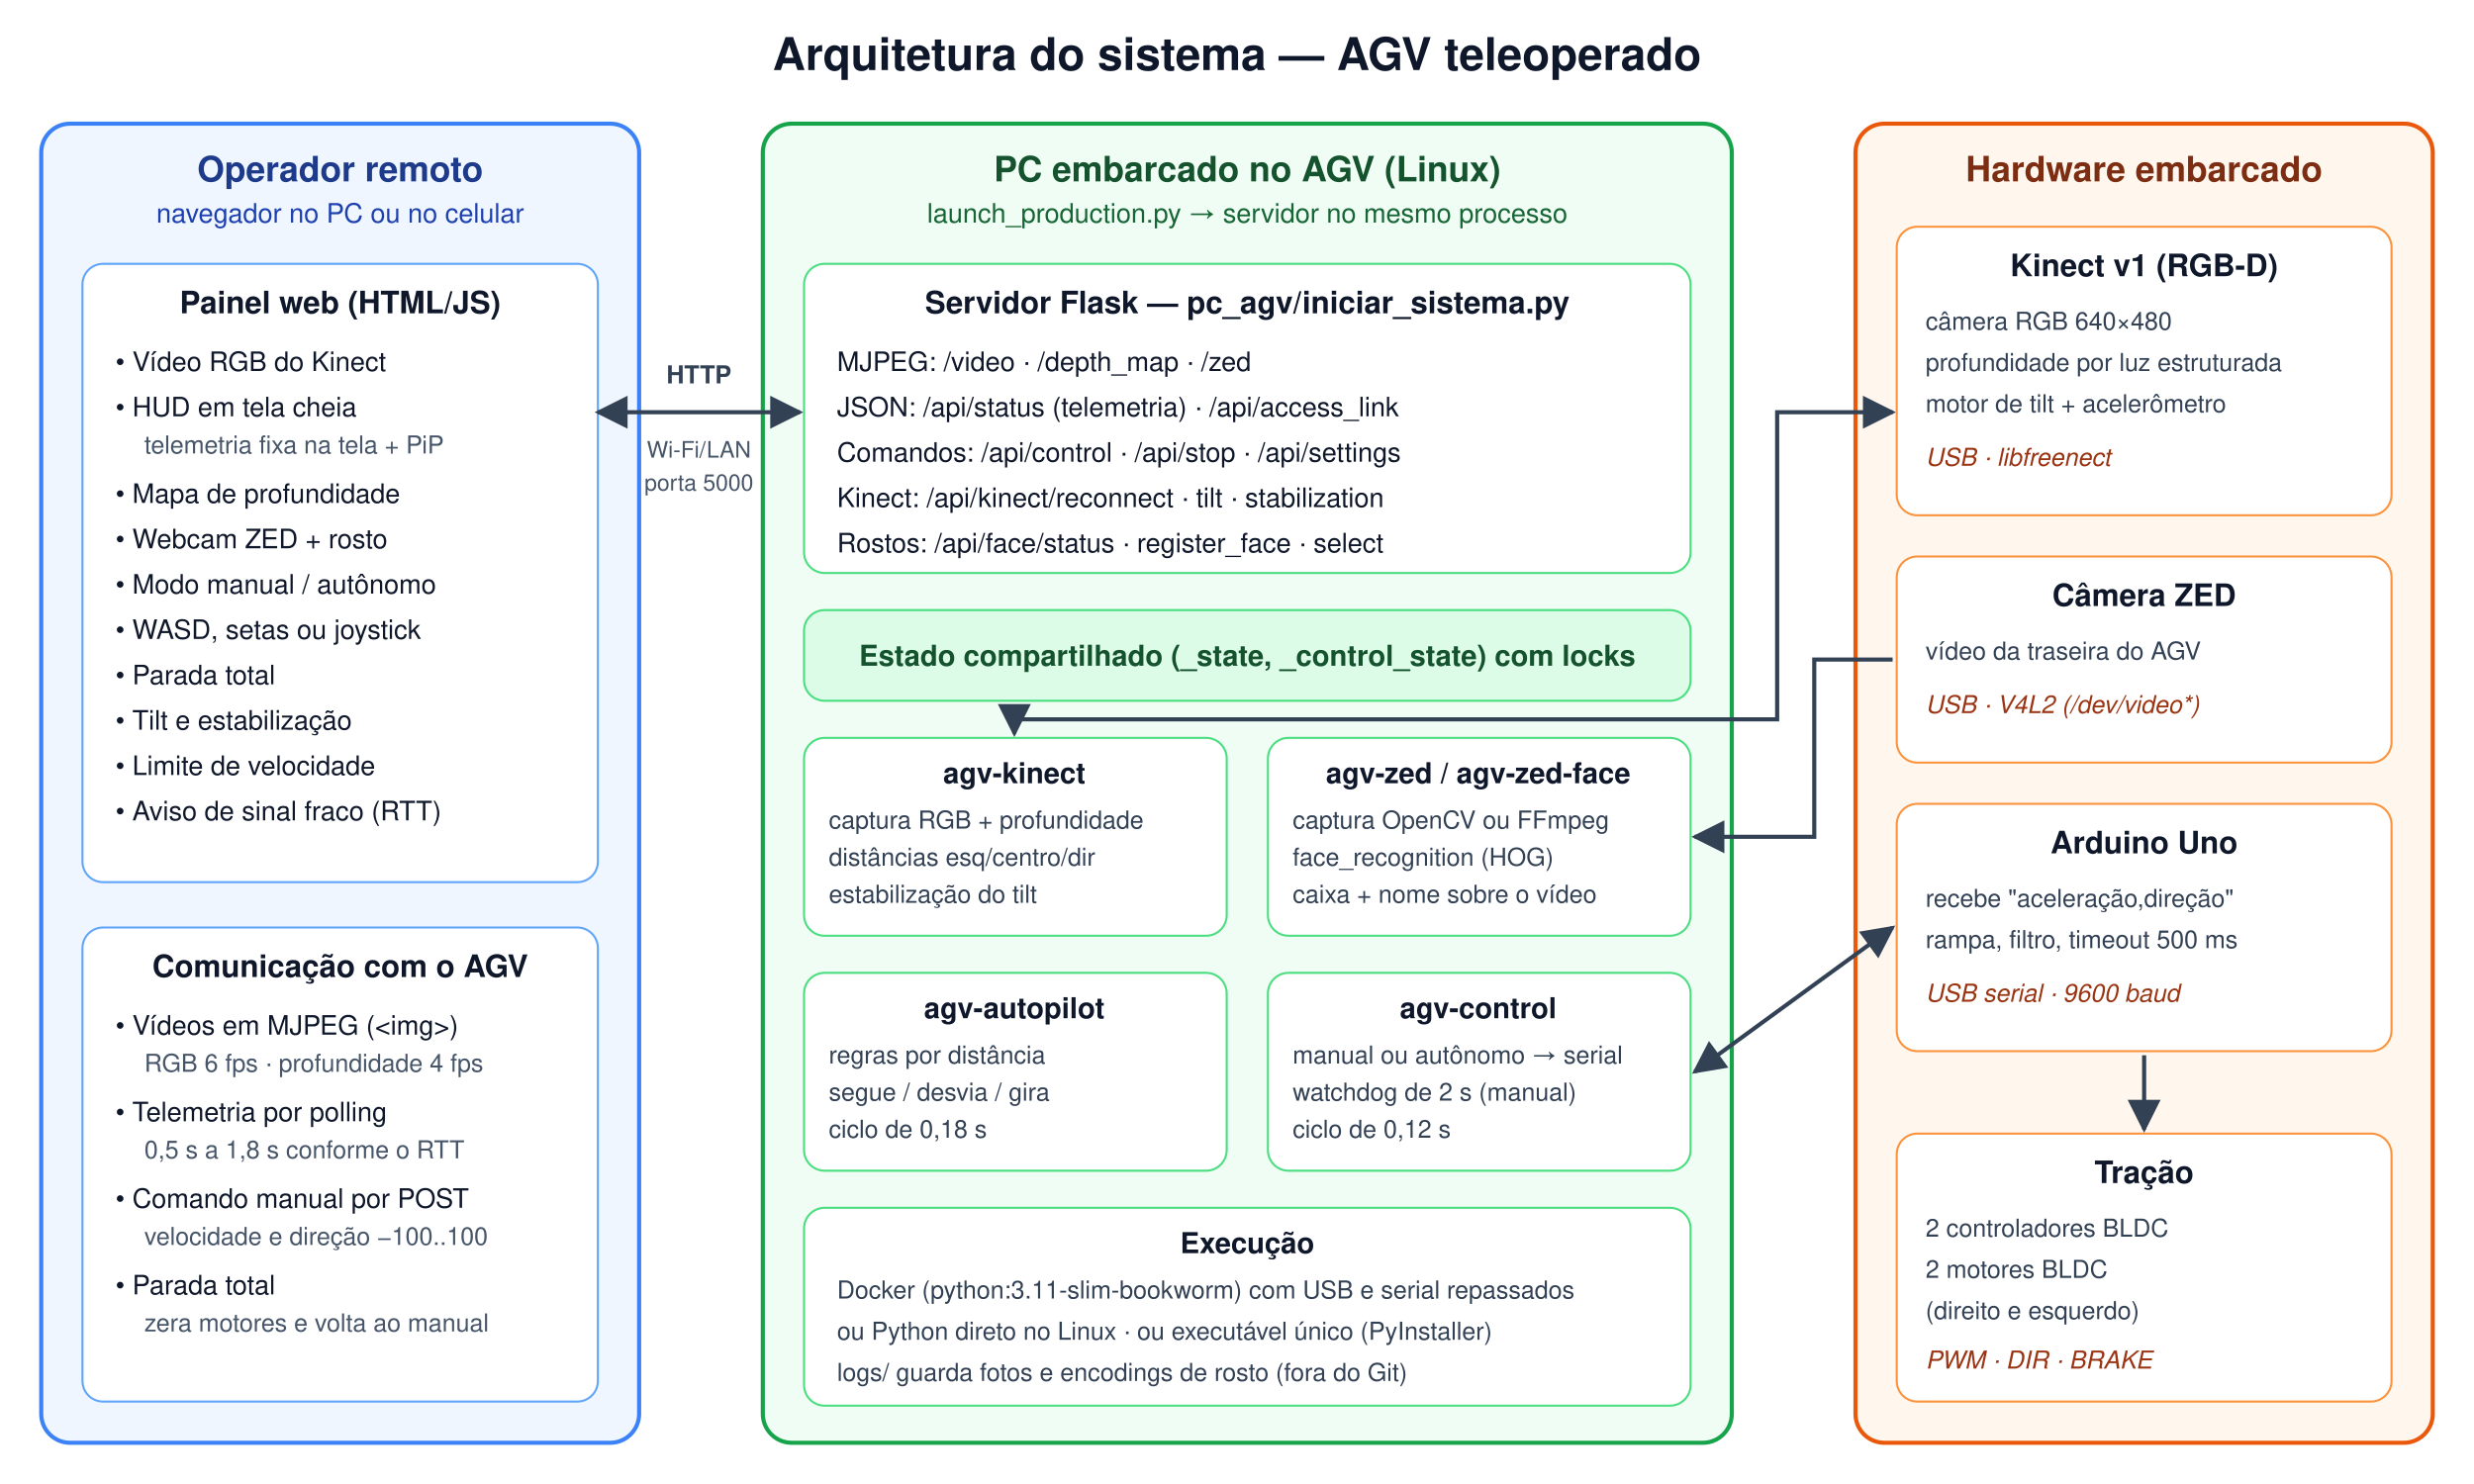
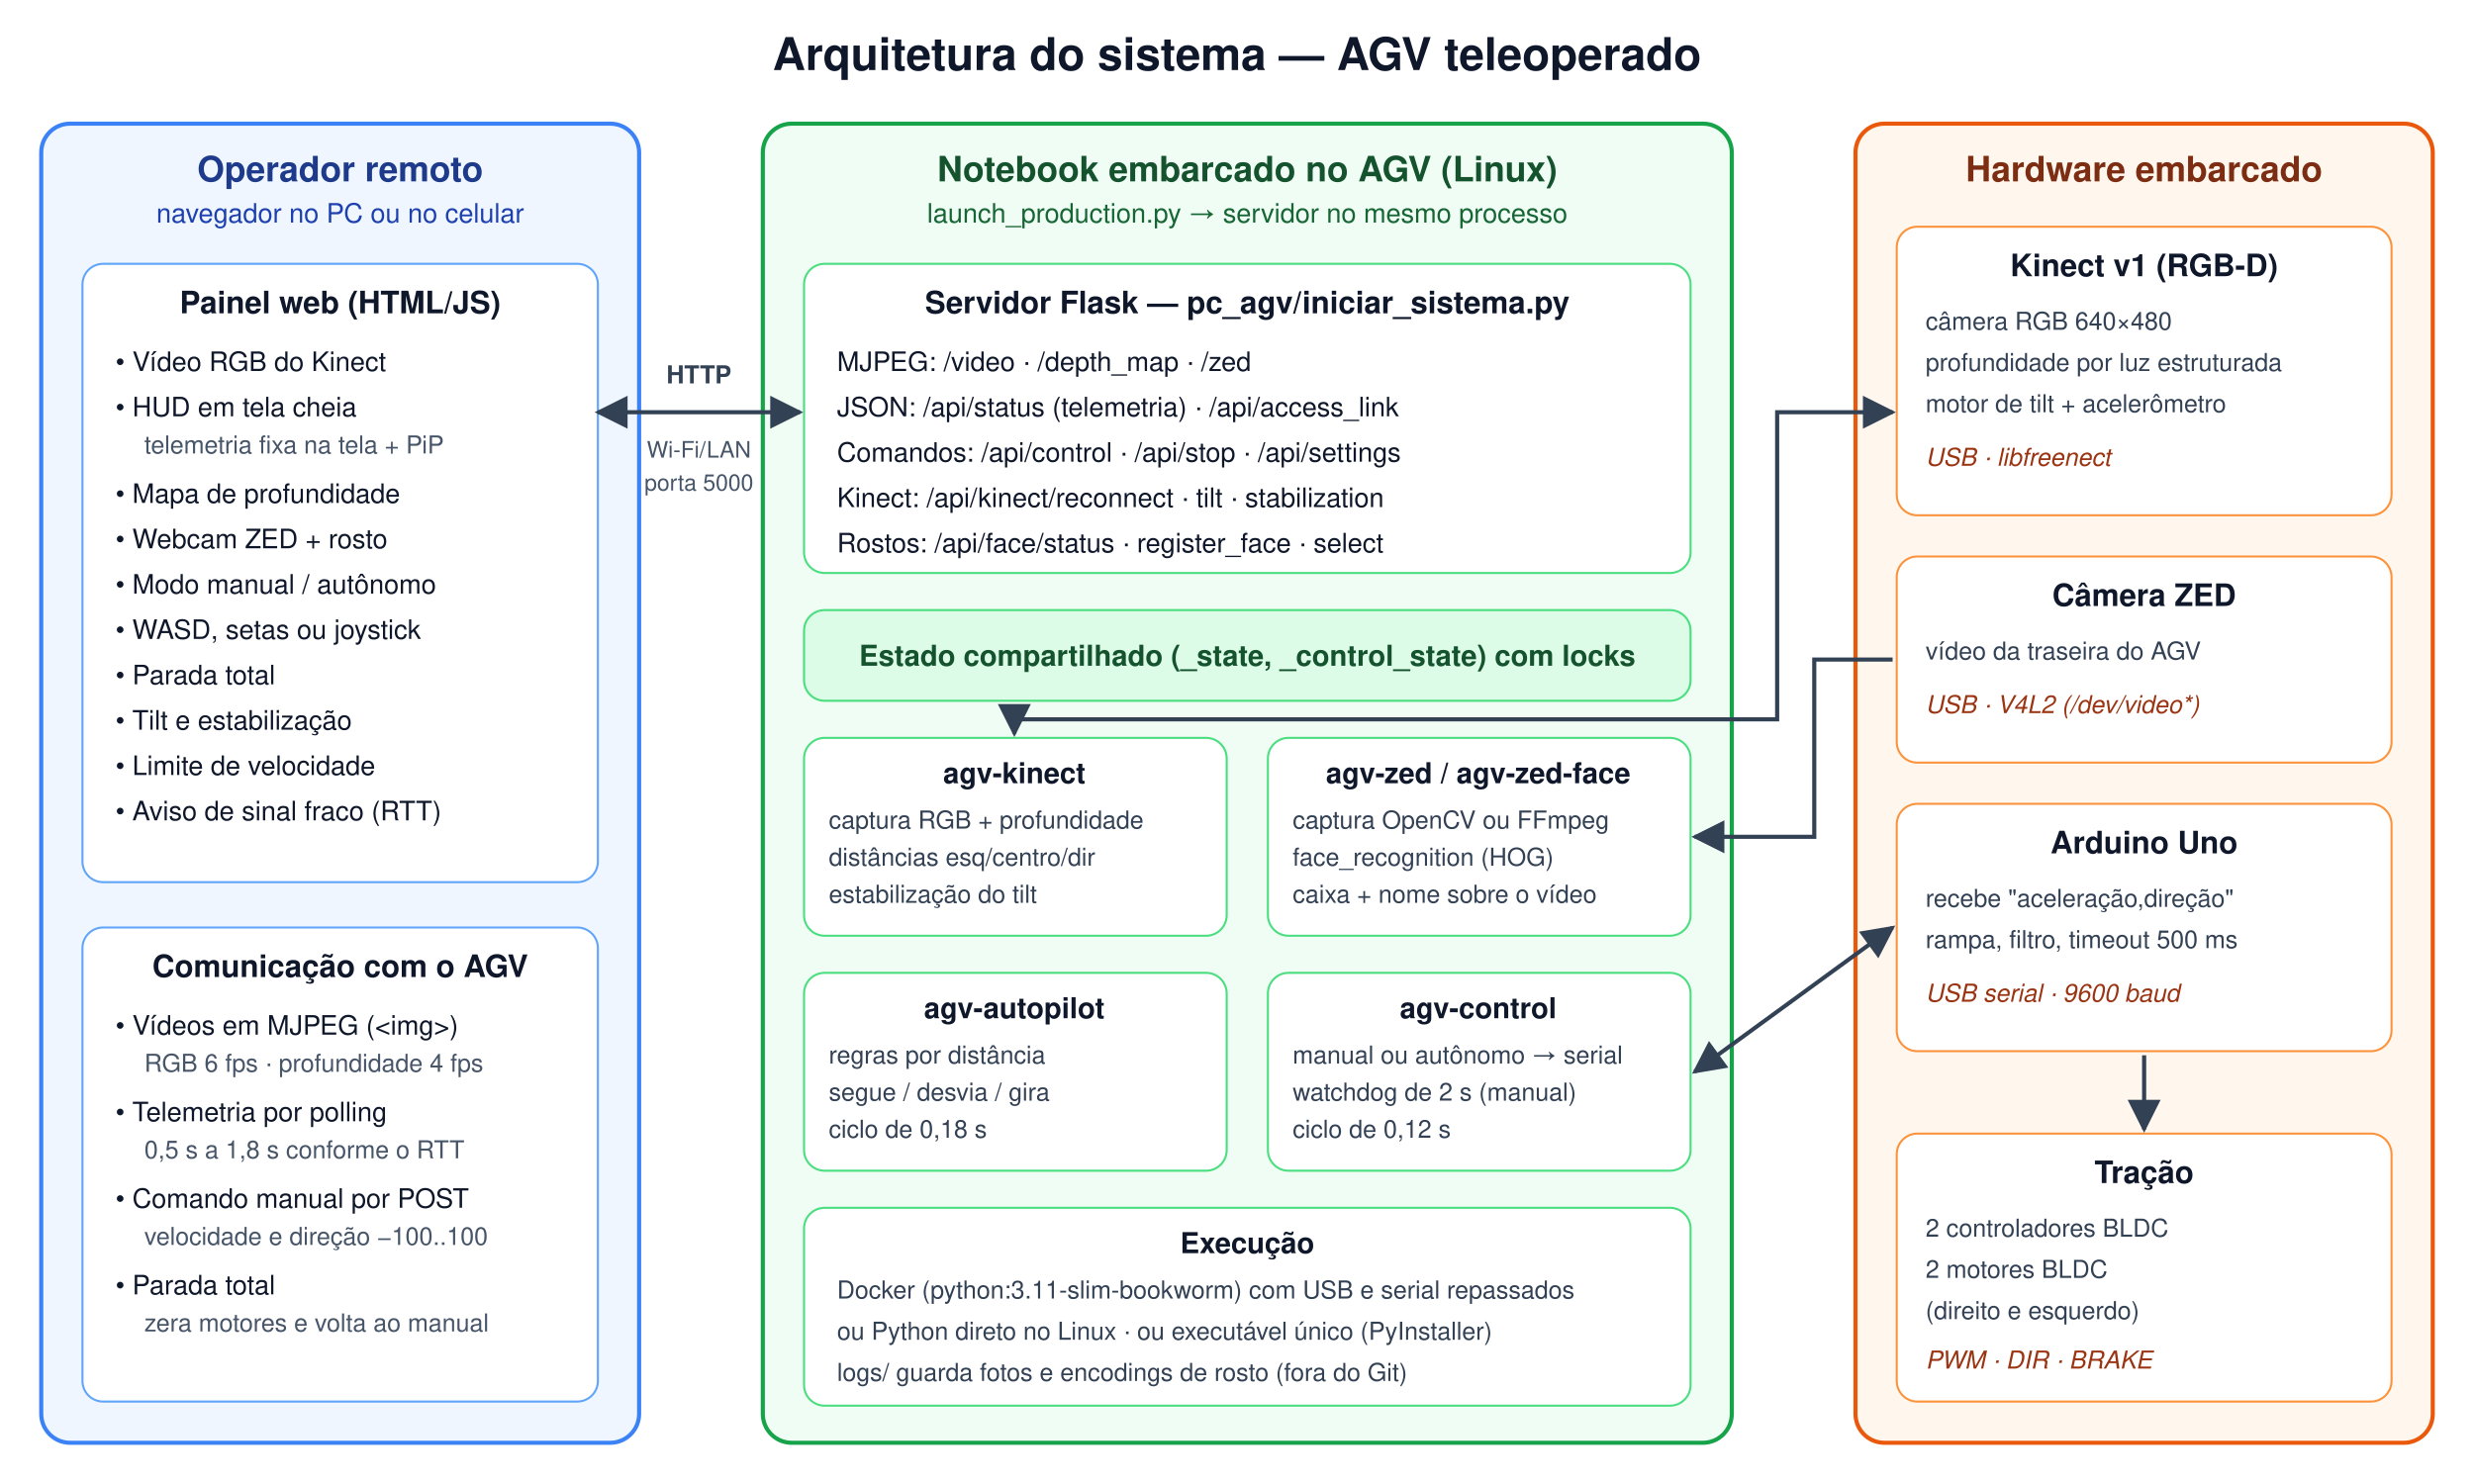
<svg xmlns="http://www.w3.org/2000/svg" width="1200" height="720" viewBox="0 0 1200 720" font-family="Segoe UI, Helvetica, Arial, sans-serif">
  <defs>
    <marker id="seta" viewBox="0 0 10 10" refX="9" refY="5" markerWidth="8" markerHeight="8" orient="auto-start-reverse">
      <path d="M0,0 L10,5 L0,10 z" fill="#334155" />
    </marker>
  </defs>
  <rect width="1200" height="720" fill="#ffffff" />
  <text x="600" y="34" text-anchor="middle" font-size="22" font-weight="700" fill="#0f172a">Arquitetura do sistema — AGV teleoperado</text>
  <rect x="20" y="60" width="290" height="640" rx="14" fill="#eff6ff" stroke="#3b82f6" stroke-width="2" />
  <text x="165" y="88" text-anchor="middle" font-size="17" font-weight="700" fill="#1e3a8a">Operador remoto</text>
  <text x="165" y="108" text-anchor="middle" font-size="13" fill="#1e40af">navegador no PC ou no celular</text>
  <rect x="40" y="128" width="250" height="300" rx="10" fill="#ffffff" stroke="#60a5fa" />
  <text x="165" y="152" text-anchor="middle" font-size="15" font-weight="700" fill="#0f172a">Painel web (HTML/JS)</text>
  <text x="56" y="180" font-size="13" fill="#0f172a">• Vídeo RGB do Kinect</text>
  <text x="56" y="202" font-size="13" fill="#0f172a">• HUD em tela cheia</text>
  <text x="70" y="220" font-size="12" fill="#475569">telemetria fixa na tela + PiP</text>
  <text x="56" y="244" font-size="13" fill="#0f172a">• Mapa de profundidade</text>
  <text x="56" y="266" font-size="13" fill="#0f172a">• Webcam ZED + rosto</text>
  <text x="56" y="288" font-size="13" fill="#0f172a">• Modo manual / autônomo</text>
  <text x="56" y="310" font-size="13" fill="#0f172a">• WASD, setas ou joystick</text>
  <text x="56" y="332" font-size="13" fill="#0f172a">• Parada total</text>
  <text x="56" y="354" font-size="13" fill="#0f172a">• Tilt e estabilização</text>
  <text x="56" y="376" font-size="13" fill="#0f172a">• Limite de velocidade</text>
  <text x="56" y="398" font-size="13" fill="#0f172a">• Aviso de sinal fraco (RTT)</text>
  <rect x="40" y="450" width="250" height="230" rx="10" fill="#ffffff" stroke="#60a5fa" />
  <text x="165" y="474" text-anchor="middle" font-size="15" font-weight="700" fill="#0f172a">Comunicação com o AGV</text>
  <text x="56" y="502" font-size="13" fill="#0f172a">• Vídeos em MJPEG (&lt;img&gt;)</text>
  <text x="70" y="520" font-size="12" fill="#475569">RGB 6 fps · profundidade 4 fps</text>
  <text x="56" y="544" font-size="13" fill="#0f172a">• Telemetria por polling</text>
  <text x="70" y="562" font-size="12" fill="#475569">0,5 s a 1,8 s conforme o RTT</text>
  <text x="56" y="586" font-size="13" fill="#0f172a">• Comando manual por POST</text>
  <text x="70" y="604" font-size="12" fill="#475569">velocidade e direção −100..100</text>
  <text x="56" y="628" font-size="13" fill="#0f172a">• Parada total</text>
  <text x="70" y="646" font-size="12" fill="#475569">zera motores e volta ao manual</text>
  <rect x="370" y="60" width="470" height="640" rx="14" fill="#f0fdf4" stroke="#16a34a" stroke-width="2" />
-   <text x="605" y="88" text-anchor="middle" font-size="17" font-weight="700" fill="#14532d">PC embarcado no AGV (Linux)</text>
+   <text x="605" y="88" text-anchor="middle" font-size="17" font-weight="700" fill="#14532d">Notebook embarcado no AGV (Linux)</text>
  <text x="605" y="108" text-anchor="middle" font-size="13" fill="#166534">launch_production.py → servidor no mesmo processo</text>
  <rect x="390" y="128" width="430" height="150" rx="10" fill="#ffffff" stroke="#4ade80" />
  <text x="605" y="152" text-anchor="middle" font-size="15" font-weight="700" fill="#0f172a">Servidor Flask — pc_agv/iniciar_sistema.py</text>
  <text x="406" y="180" font-size="13" fill="#0f172a">MJPEG: /video · /depth_map · /zed</text>
  <text x="406" y="202" font-size="13" fill="#0f172a">JSON: /api/status (telemetria) · /api/access_link</text>
  <text x="406" y="224" font-size="13" fill="#0f172a">Comandos: /api/control · /api/stop · /api/settings</text>
  <text x="406" y="246" font-size="13" fill="#0f172a">Kinect: /api/kinect/reconnect · tilt · stabilization</text>
  <text x="406" y="268" font-size="13" fill="#0f172a">Rostos: /api/face/status · register_face · select</text>
  <rect x="390" y="296" width="430" height="44" rx="10" fill="#dcfce7" stroke="#4ade80" />
  <text x="605" y="323" text-anchor="middle" font-size="14" font-weight="600" fill="#14532d">Estado compartilhado (_state, _control_state) com locks</text>
  <rect x="390" y="358" width="205" height="96" rx="10" fill="#ffffff" stroke="#4ade80" />
  <text x="492" y="380" text-anchor="middle" font-size="14" font-weight="700" fill="#0f172a">agv-kinect</text>
  <text x="402" y="402" font-size="12" fill="#334155">captura RGB + profundidade</text>
  <text x="402" y="420" font-size="12" fill="#334155">distâncias esq/centro/dir</text>
  <text x="402" y="438" font-size="12" fill="#334155">estabilização do tilt</text>
  <rect x="615" y="358" width="205" height="96" rx="10" fill="#ffffff" stroke="#4ade80" />
  <text x="717" y="380" text-anchor="middle" font-size="14" font-weight="700" fill="#0f172a">agv-zed / agv-zed-face</text>
  <text x="627" y="402" font-size="12" fill="#334155">captura OpenCV ou FFmpeg</text>
  <text x="627" y="420" font-size="12" fill="#334155">face_recognition (HOG)</text>
  <text x="627" y="438" font-size="12" fill="#334155">caixa + nome sobre o vídeo</text>
  <rect x="390" y="472" width="205" height="96" rx="10" fill="#ffffff" stroke="#4ade80" />
  <text x="492" y="494" text-anchor="middle" font-size="14" font-weight="700" fill="#0f172a">agv-autopilot</text>
  <text x="402" y="516" font-size="12" fill="#334155">regras por distância</text>
  <text x="402" y="534" font-size="12" fill="#334155">segue / desvia / gira</text>
  <text x="402" y="552" font-size="12" fill="#334155">ciclo de 0,18 s</text>
  <rect x="615" y="472" width="205" height="96" rx="10" fill="#ffffff" stroke="#4ade80" />
  <text x="717" y="494" text-anchor="middle" font-size="14" font-weight="700" fill="#0f172a">agv-control</text>
  <text x="627" y="516" font-size="12" fill="#334155">manual ou autônomo → serial</text>
  <text x="627" y="534" font-size="12" fill="#334155">watchdog de 2 s (manual)</text>
  <text x="627" y="552" font-size="12" fill="#334155">ciclo de 0,12 s</text>
  <rect x="390" y="586" width="430" height="96" rx="10" fill="#ffffff" stroke="#4ade80" />
  <text x="605" y="608" text-anchor="middle" font-size="14" font-weight="700" fill="#0f172a">Execução</text>
  <text x="406" y="630" font-size="12" fill="#334155">Docker (python:3.11-slim-bookworm) com USB e serial repassados</text>
  <text x="406" y="650" font-size="12" fill="#334155">ou Python direto no Linux · ou executável único (PyInstaller)</text>
  <text x="406" y="670" font-size="12" fill="#334155">logs/ guarda fotos e encodings de rosto (fora do Git)</text>
  <rect x="900" y="60" width="280" height="640" rx="14" fill="#fff7ed" stroke="#ea580c" stroke-width="2" />
  <text x="1040" y="88" text-anchor="middle" font-size="17" font-weight="700" fill="#7c2d12">Hardware embarcado</text>
  <rect x="920" y="110" width="240" height="140" rx="10" fill="#ffffff" stroke="#fb923c" />
  <text x="1040" y="134" text-anchor="middle" font-size="15" font-weight="700" fill="#0f172a">Kinect v1 (RGB-D)</text>
  <text x="934" y="160" font-size="12" fill="#334155">câmera RGB 640×480</text>
  <text x="934" y="180" font-size="12" fill="#334155">profundidade por luz estruturada</text>
  <text x="934" y="200" font-size="12" fill="#334155">motor de tilt + acelerômetro</text>
  <text x="934" y="226" font-size="12" font-style="italic" fill="#9a3412">USB · libfreenect</text>
  <rect x="920" y="270" width="240" height="100" rx="10" fill="#ffffff" stroke="#fb923c" />
  <text x="1040" y="294" text-anchor="middle" font-size="15" font-weight="700" fill="#0f172a">Câmera ZED</text>
  <text x="934" y="320" font-size="12" fill="#334155">vídeo da traseira do AGV</text>
  <text x="934" y="346" font-size="12" font-style="italic" fill="#9a3412">USB · V4L2 (/dev/video*)</text>
  <rect x="920" y="390" width="240" height="120" rx="10" fill="#ffffff" stroke="#fb923c" />
  <text x="1040" y="414" text-anchor="middle" font-size="15" font-weight="700" fill="#0f172a">Arduino Uno</text>
  <text x="934" y="440" font-size="12" fill="#334155">recebe "aceleração,direção"</text>
  <text x="934" y="460" font-size="12" fill="#334155">rampa, filtro, timeout 500 ms</text>
  <text x="934" y="486" font-size="12" font-style="italic" fill="#9a3412">USB serial · 9600 baud</text>
  <rect x="920" y="550" width="240" height="130" rx="10" fill="#ffffff" stroke="#fb923c" />
  <text x="1040" y="574" text-anchor="middle" font-size="15" font-weight="700" fill="#0f172a">Tração</text>
  <text x="934" y="600" font-size="12" fill="#334155">2 controladores BLDC</text>
  <text x="934" y="620" font-size="12" fill="#334155">2 motores BLDC</text>
  <text x="934" y="640" font-size="12" fill="#334155">(direito e esquerdo)</text>
  <text x="934" y="664" font-size="12" font-style="italic" fill="#9a3412">PWM · DIR · BRAKE</text>
  <line x1="290" y1="200" x2="388" y2="200" stroke="#334155" stroke-width="2" marker-start="url(#seta)" marker-end="url(#seta)" />
  <text x="339" y="186" text-anchor="middle" font-size="12" font-weight="600" fill="#334155">HTTP</text>
  <text x="339" y="222" text-anchor="middle" font-size="11" fill="#475569">Wi-Fi/LAN</text>
  <text x="339" y="238" text-anchor="middle" font-size="11" fill="#475569">porta 5000</text>
  <polyline points="918,200 862,200 862,349 492,349 492,356" fill="none" stroke="#334155" stroke-width="2" marker-start="url(#seta)" marker-end="url(#seta)" />
  <polyline points="918,320 880,320 880,406 822,406" fill="none" stroke="#334155" stroke-width="2" marker-end="url(#seta)" />
  <line x1="822" y1="520" x2="918" y2="450" stroke="#334155" stroke-width="2" marker-start="url(#seta)" marker-end="url(#seta)" />
  <line x1="1040" y1="512" x2="1040" y2="548" stroke="#334155" stroke-width="2" marker-end="url(#seta)" />
</svg>
